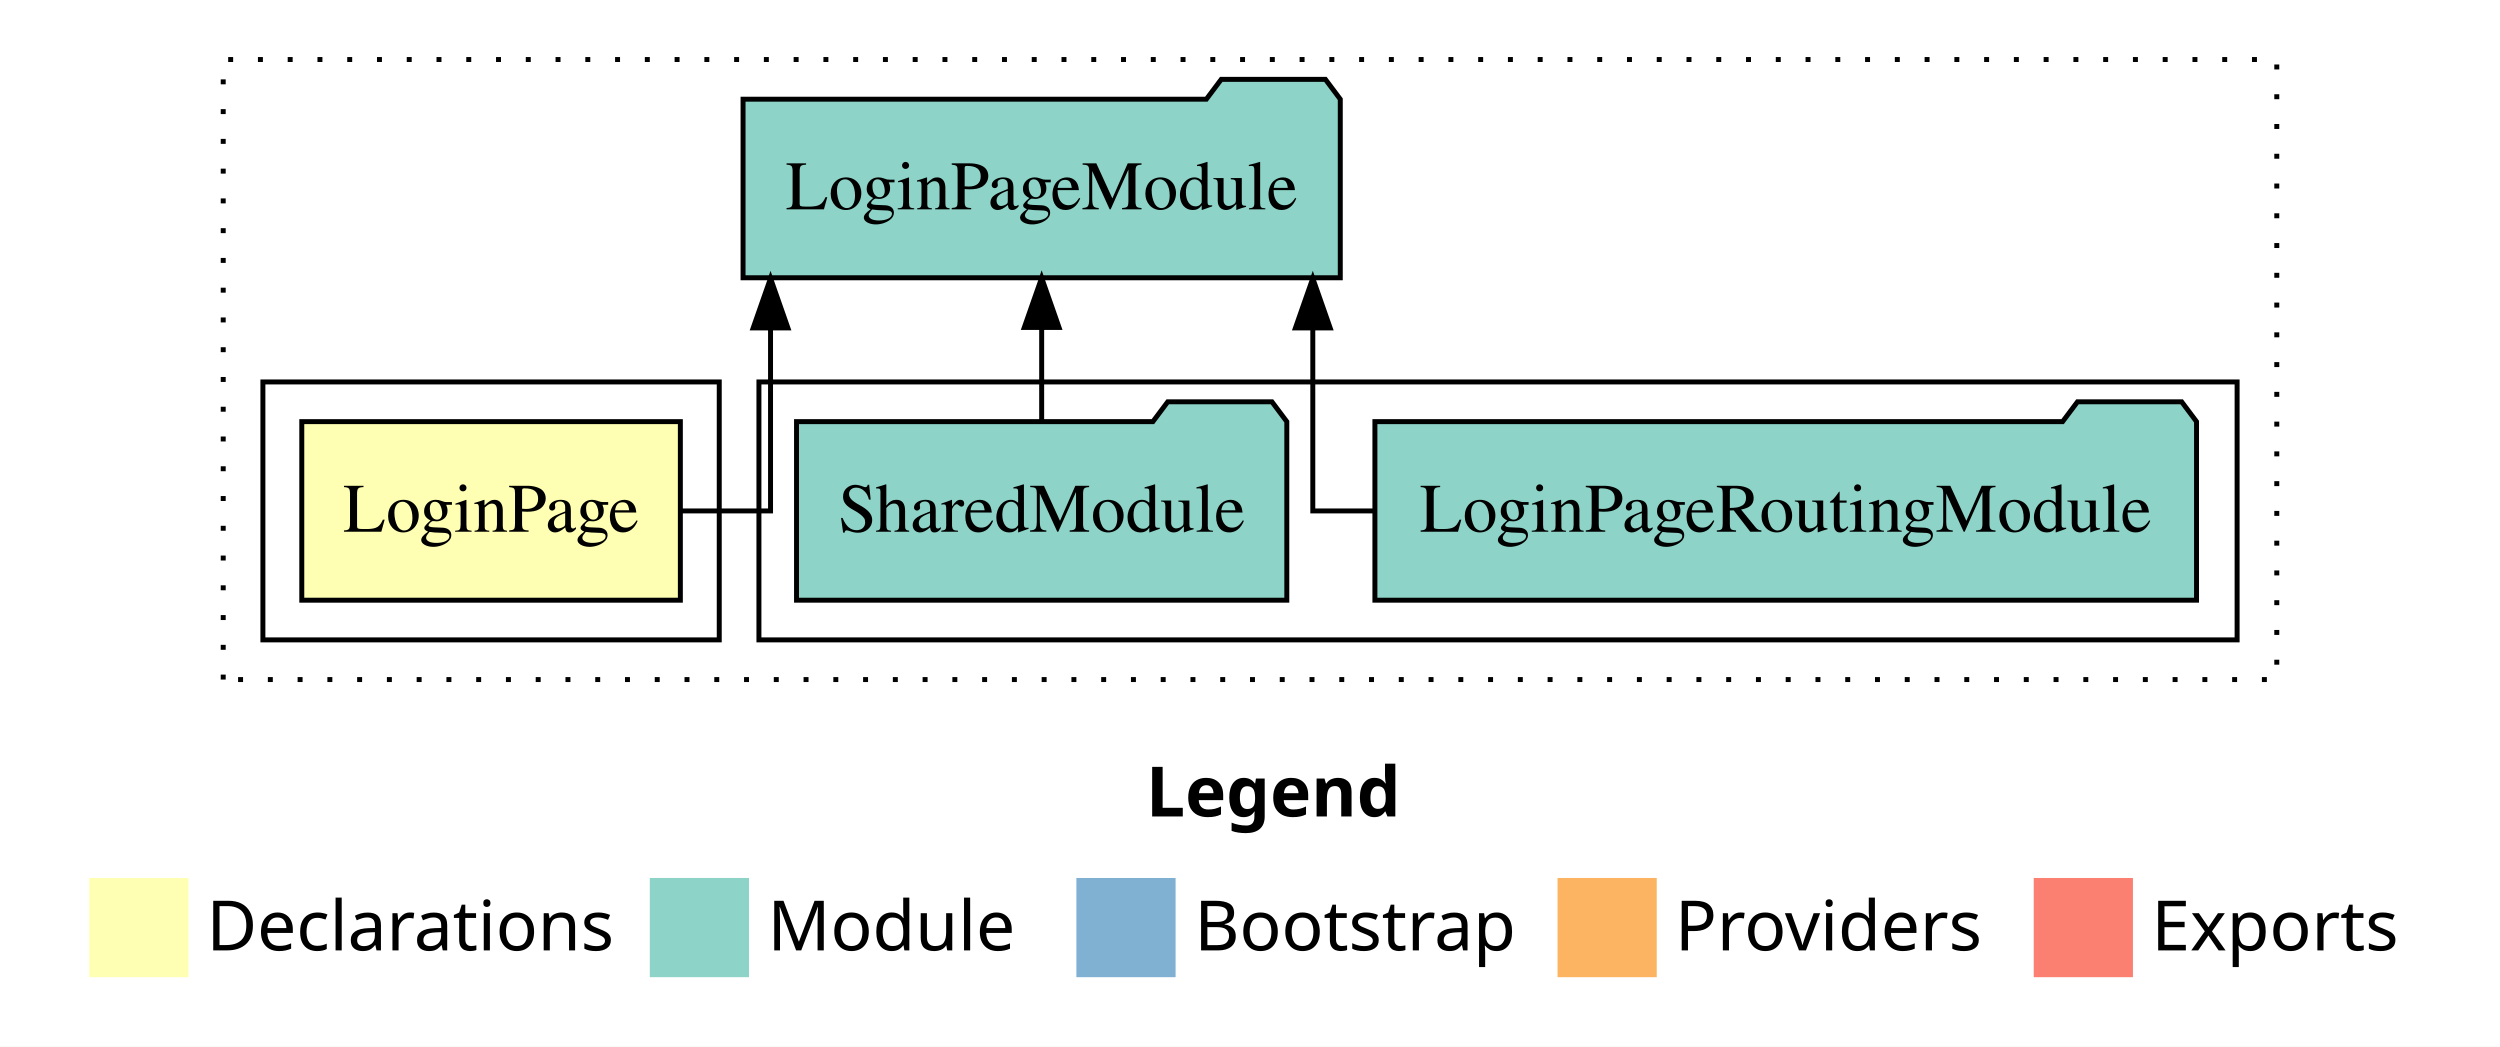
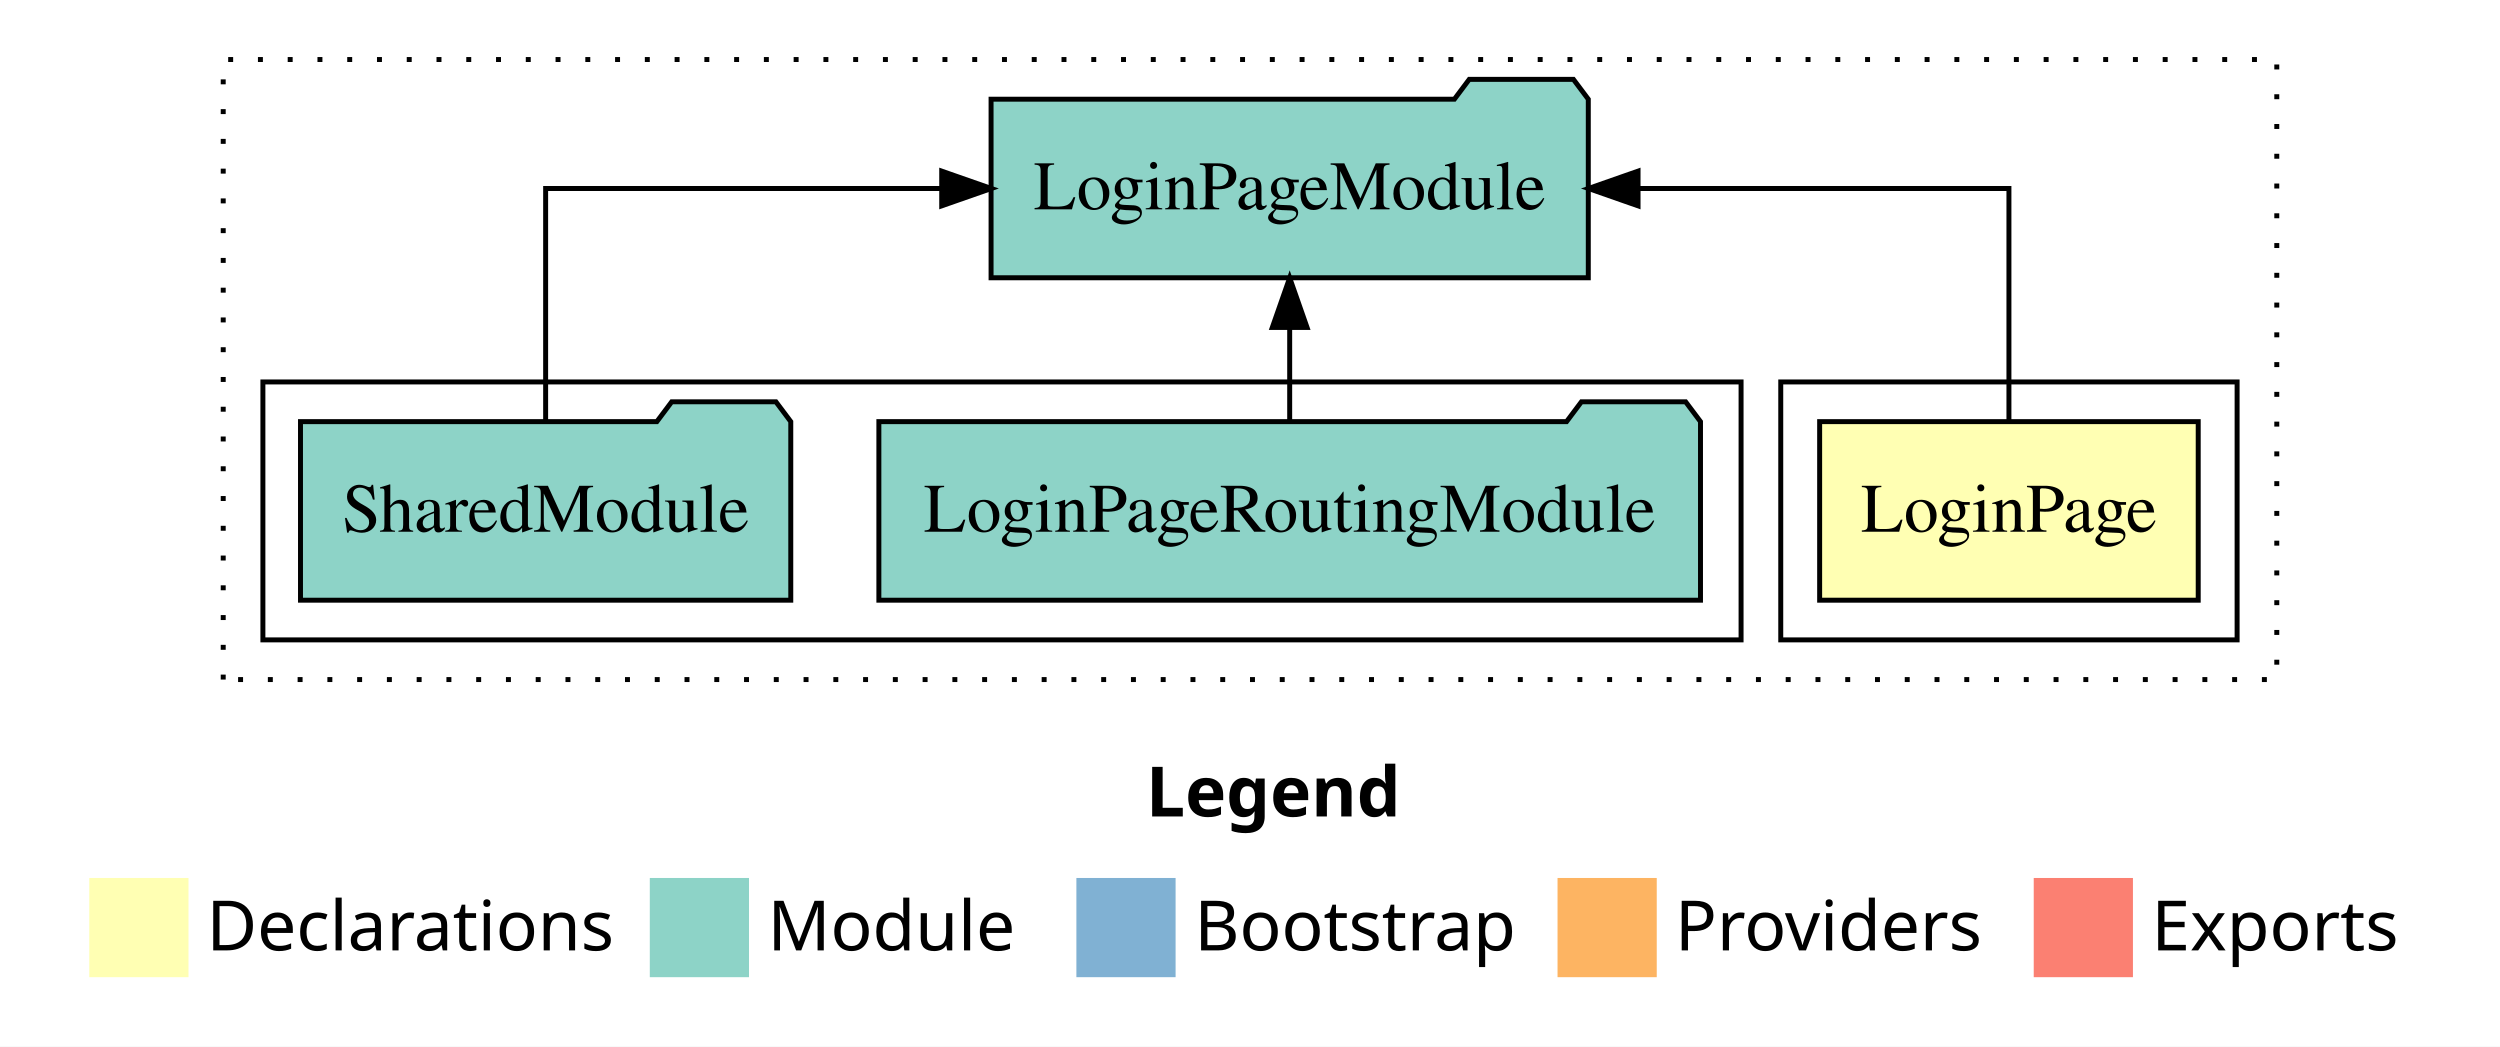
<svg xmlns="http://www.w3.org/2000/svg" width="504pt" height="211pt" viewBox="0.00 0.00 504.00 211.00">
  <g id="graph0" class="graph" transform="scale(1 1) rotate(0) translate(4 207)">
    <polygon fill="white" stroke="transparent" points="-4,4 -4,-207 500,-207 500,4 -4,4" />
    <text text-anchor="start" x="227.01" y="-42.4" font-family="Times-12" font-weight="bold" font-size="14.00">Legend</text>
    <polygon fill="#ffffb3" stroke="transparent" points="14,-10 14,-30 34,-30 34,-10 14,-10" />
    <text text-anchor="start" x="37.63" y="-15.4" font-family="Times-12" font-size="14.00">  Declarations</text>
    <polygon fill="#8dd3c7" stroke="transparent" points="127,-10 127,-30 147,-30 147,-10 127,-10" />
    <text text-anchor="start" x="150.73" y="-15.4" font-family="Times-12" font-size="14.00">  Module</text>
    <polygon fill="#80b1d3" stroke="transparent" points="213,-10 213,-30 233,-30 233,-10 213,-10" />
    <text text-anchor="start" x="236.78" y="-15.4" font-family="Times-12" font-size="14.00">  Bootstrap</text>
    <polygon fill="#fdb462" stroke="transparent" points="310,-10 310,-30 330,-30 330,-10 310,-10" />
    <text text-anchor="start" x="333.67" y="-15.4" font-family="Times-12" font-size="14.00">  Providers</text>
    <polygon fill="#fb8072" stroke="transparent" points="406,-10 406,-30 426,-30 426,-10 406,-10" />
    <text text-anchor="start" x="429.73" y="-15.4" font-family="Times-12" font-size="14.00">  Exports</text>
    <g id="clust1" class="cluster">
      <polygon fill="none" stroke="black" stroke-dasharray="1,5" points="41,-70 41,-195 455,-195 455,-70 41,-70" />
    </g>
+     <g id="clust2" class="cluster">
+       <polygon fill="none" stroke="black" points="355,-78 355,-130 447,-130 447,-78 355,-78" />
+     </g>
    <g id="clust4" class="cluster">
-       <polygon fill="none" stroke="black" points="149,-78 149,-130 447,-130 447,-78 149,-78" />
-     </g>
-     <g id="clust2" class="cluster">
-       <polygon fill="none" stroke="black" points="49,-78 49,-130 141,-130 141,-78 49,-78" />
+       <polygon fill="none" stroke="black" points="49,-78 49,-130 347,-130 347,-78 49,-78" />
    </g>
    <g id="node1" class="node">
-       <polygon fill="#ffffb3" stroke="black" points="133.16,-122 56.84,-122 56.84,-86 133.16,-86 133.16,-122" />
-       <text text-anchor="middle" x="95" y="-99.8" font-family="Times,serif" font-size="14.00">LoginPage</text>
+       <polygon fill="#ffffb3" stroke="black" points="439.16,-122 362.84,-122 362.84,-86 439.16,-86 439.16,-122" />
+       <text text-anchor="middle" x="401" y="-99.8" font-family="Times,serif" font-size="14.00">LoginPage</text>
    </g>
    <g id="node2" class="node">
-       <polygon fill="#8dd3c7" stroke="black" points="266.2,-187 263.2,-191 242.2,-191 239.2,-187 145.8,-187 145.8,-151 266.2,-151 266.2,-187" />
-       <text text-anchor="middle" x="206" y="-164.8" font-family="Times,serif" font-size="14.00">LoginPageModule</text>
+       <polygon fill="#8dd3c7" stroke="black" points="316.2,-187 313.2,-191 292.2,-191 289.2,-187 195.8,-187 195.8,-151 316.2,-151 316.2,-187" />
+       <text text-anchor="middle" x="256" y="-164.8" font-family="Times,serif" font-size="14.00">LoginPageModule</text>
    </g>
    <g id="edge1" class="edge">
-       <path fill="none" stroke="black" d="M133.21,-104C143.25,-104 151.34,-104 151.34,-104 151.34,-104 151.34,-140.89 151.34,-140.89" />
-       <polygon fill="black" stroke="black" points="147.84,-140.89 151.34,-150.89 154.84,-140.89 147.84,-140.89" />
+       <path fill="none" stroke="black" d="M401,-122.11C401,-141.34 401,-169 401,-169 401,-169 326.23,-169 326.23,-169" />
+       <polygon fill="black" stroke="black" points="326.23,-165.5 316.23,-169 326.23,-172.5 326.23,-165.5" />
    </g>
    <g id="node3" class="node">
-       <polygon fill="#8dd3c7" stroke="black" points="438.82,-122 435.82,-126 414.82,-126 411.82,-122 273.18,-122 273.18,-86 438.82,-86 438.82,-122" />
-       <text text-anchor="middle" x="356" y="-99.8" font-family="Times,serif" font-size="14.00">LoginPageRoutingModule</text>
+       <polygon fill="#8dd3c7" stroke="black" points="338.82,-122 335.82,-126 314.82,-126 311.82,-122 173.18,-122 173.18,-86 338.82,-86 338.82,-122" />
+       <text text-anchor="middle" x="256" y="-99.8" font-family="Times,serif" font-size="14.00">LoginPageRoutingModule</text>
    </g>
    <g id="edge2" class="edge">
-       <path fill="none" stroke="black" d="M273.12,-104C265.55,-104 260.66,-104 260.66,-104 260.66,-104 260.66,-140.89 260.66,-140.89" />
-       <polygon fill="black" stroke="black" points="257.16,-140.89 260.66,-150.89 264.16,-140.89 257.16,-140.89" />
+       <path fill="none" stroke="black" d="M256,-122.11C256,-122.11 256,-140.99 256,-140.99" />
+       <polygon fill="black" stroke="black" points="252.5,-140.99 256,-150.99 259.5,-140.99 252.5,-140.99" />
    </g>
    <g id="node4" class="node">
-       <polygon fill="#8dd3c7" stroke="black" points="255.42,-122 252.42,-126 231.42,-126 228.42,-122 156.58,-122 156.58,-86 255.42,-86 255.42,-122" />
-       <text text-anchor="middle" x="206" y="-99.8" font-family="Times,serif" font-size="14.00">SharedModule</text>
+       <polygon fill="#8dd3c7" stroke="black" points="155.42,-122 152.42,-126 131.42,-126 128.42,-122 56.58,-122 56.58,-86 155.42,-86 155.42,-122" />
+       <text text-anchor="middle" x="106" y="-99.8" font-family="Times,serif" font-size="14.00">SharedModule</text>
    </g>
    <g id="edge3" class="edge">
-       <path fill="none" stroke="black" d="M206,-122.11C206,-122.11 206,-140.99 206,-140.99" />
-       <polygon fill="black" stroke="black" points="202.5,-140.99 206,-150.99 209.5,-140.99 202.5,-140.99" />
+       <path fill="none" stroke="black" d="M106,-122.11C106,-141.34 106,-169 106,-169 106,-169 185.85,-169 185.85,-169" />
+       <polygon fill="black" stroke="black" points="185.85,-172.5 195.85,-169 185.85,-165.5 185.85,-172.5" />
    </g>
  </g>
</svg>
